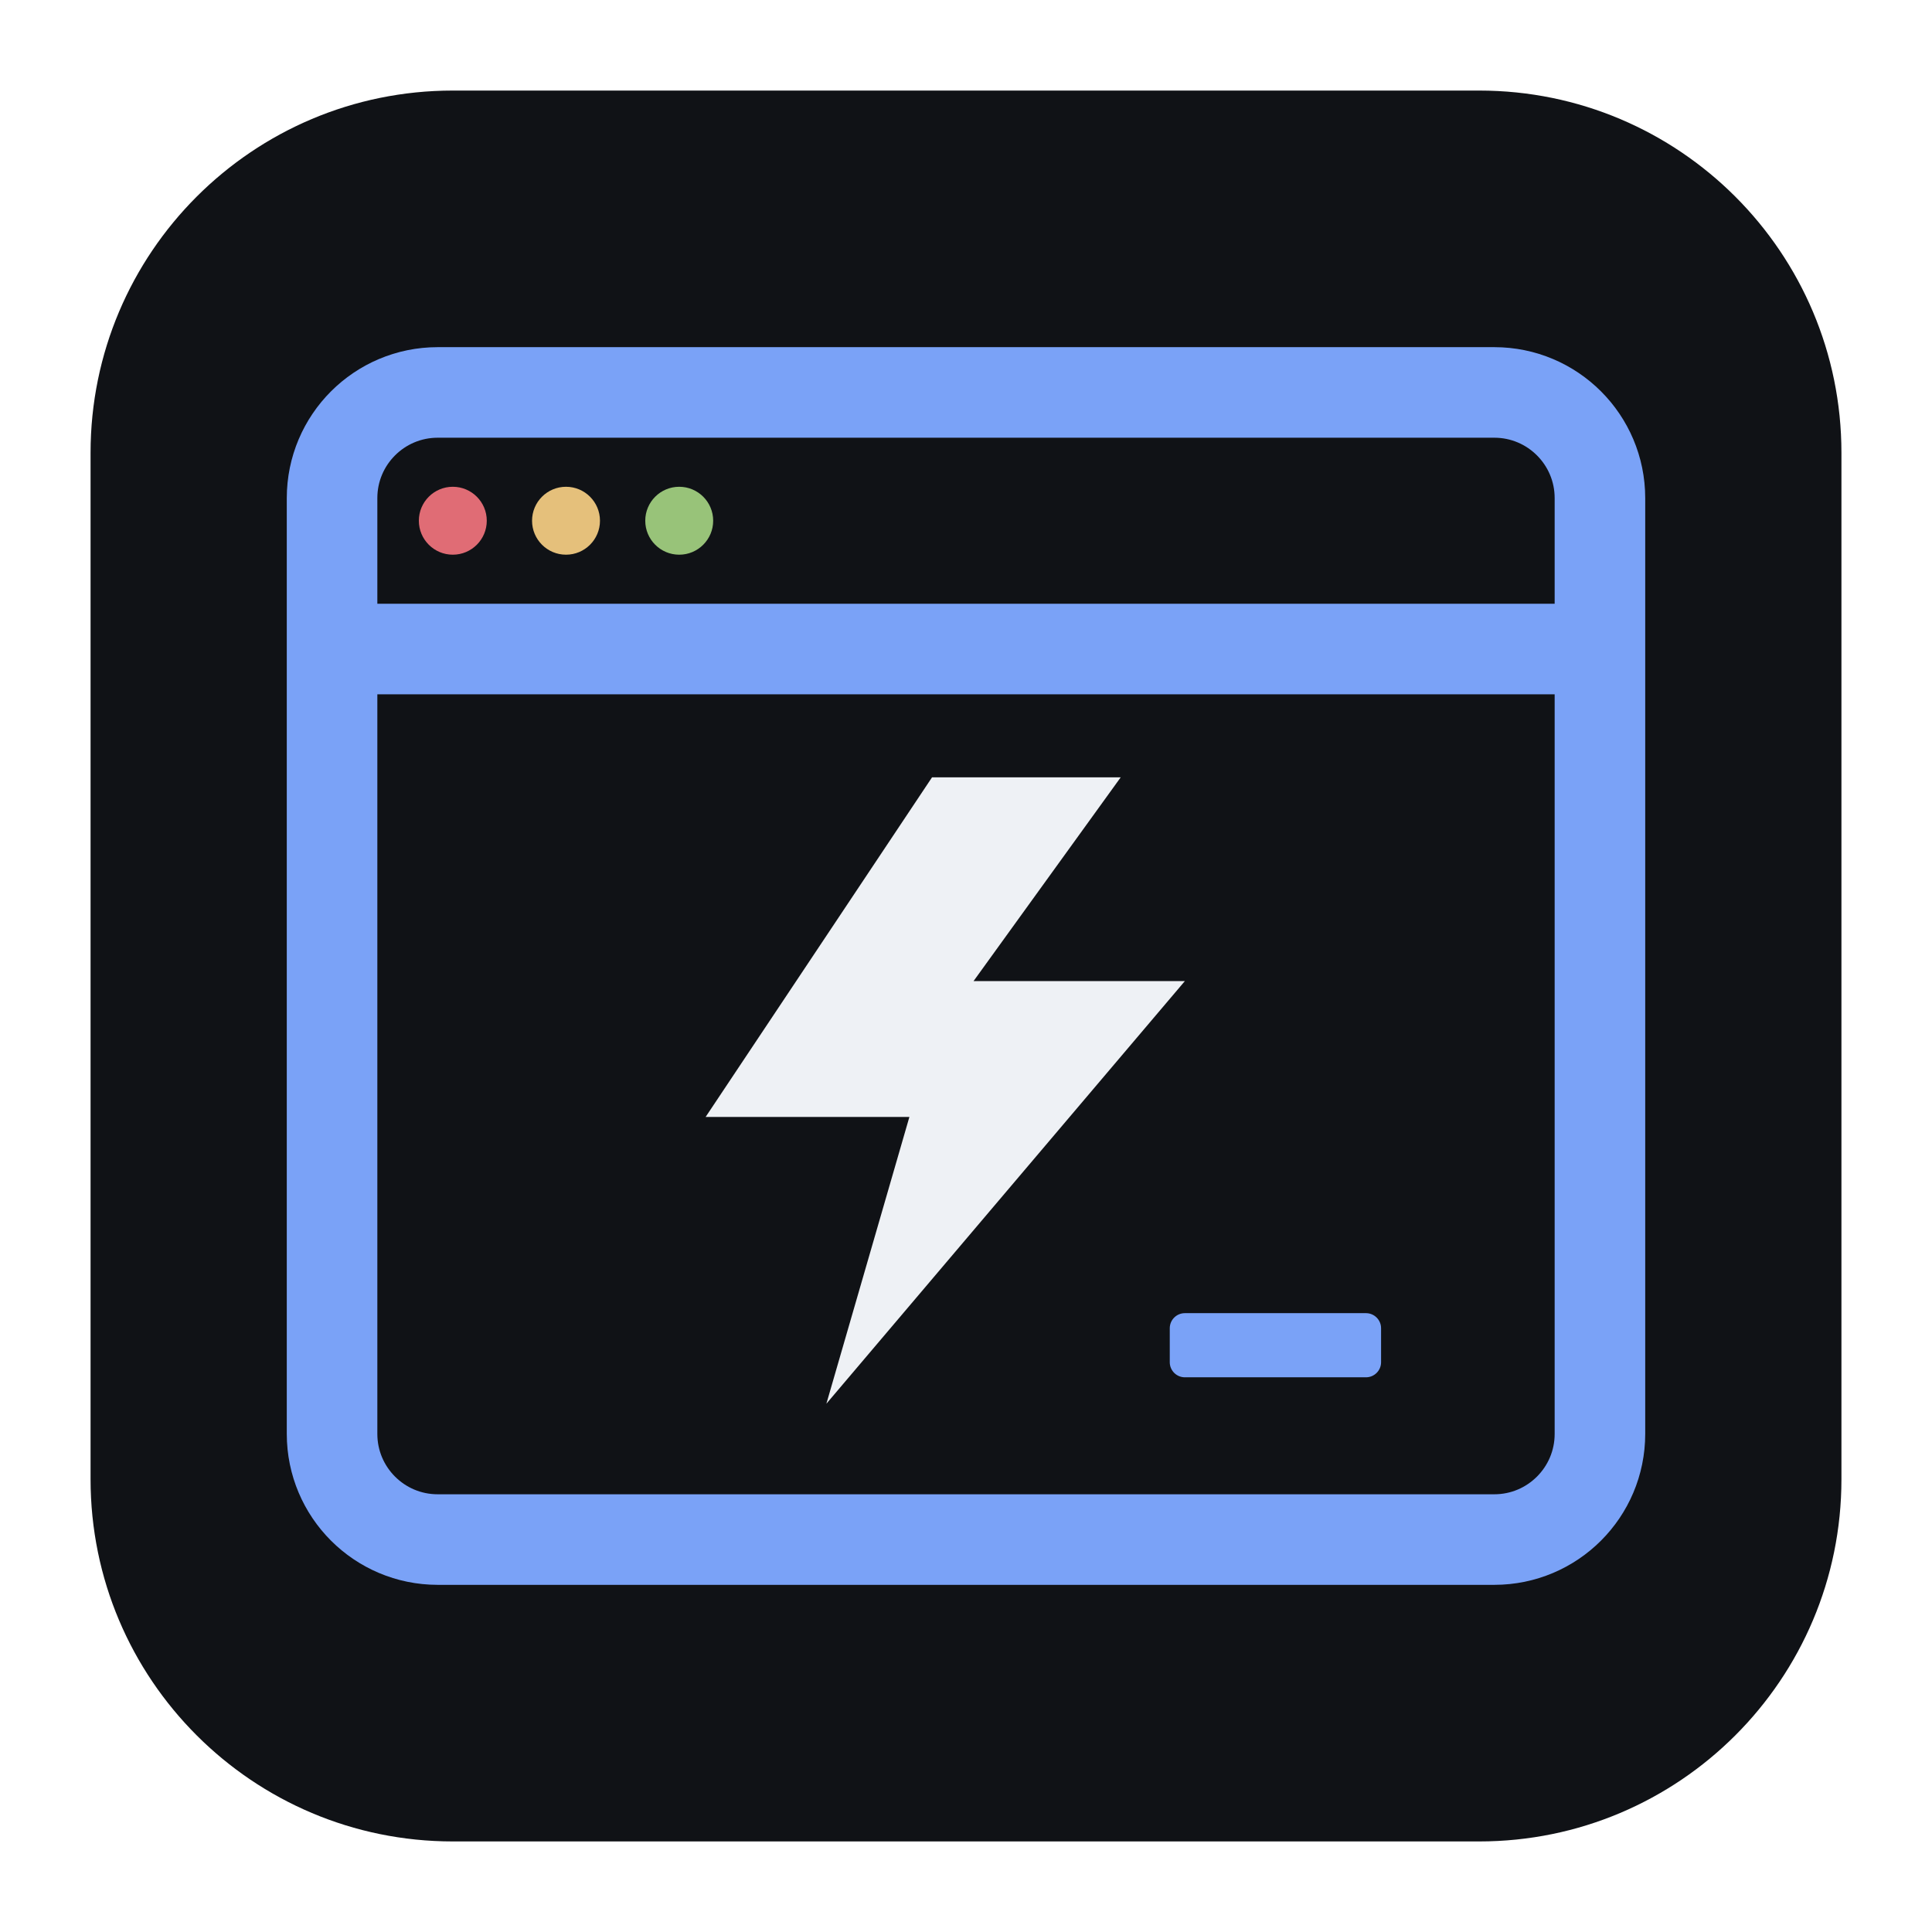
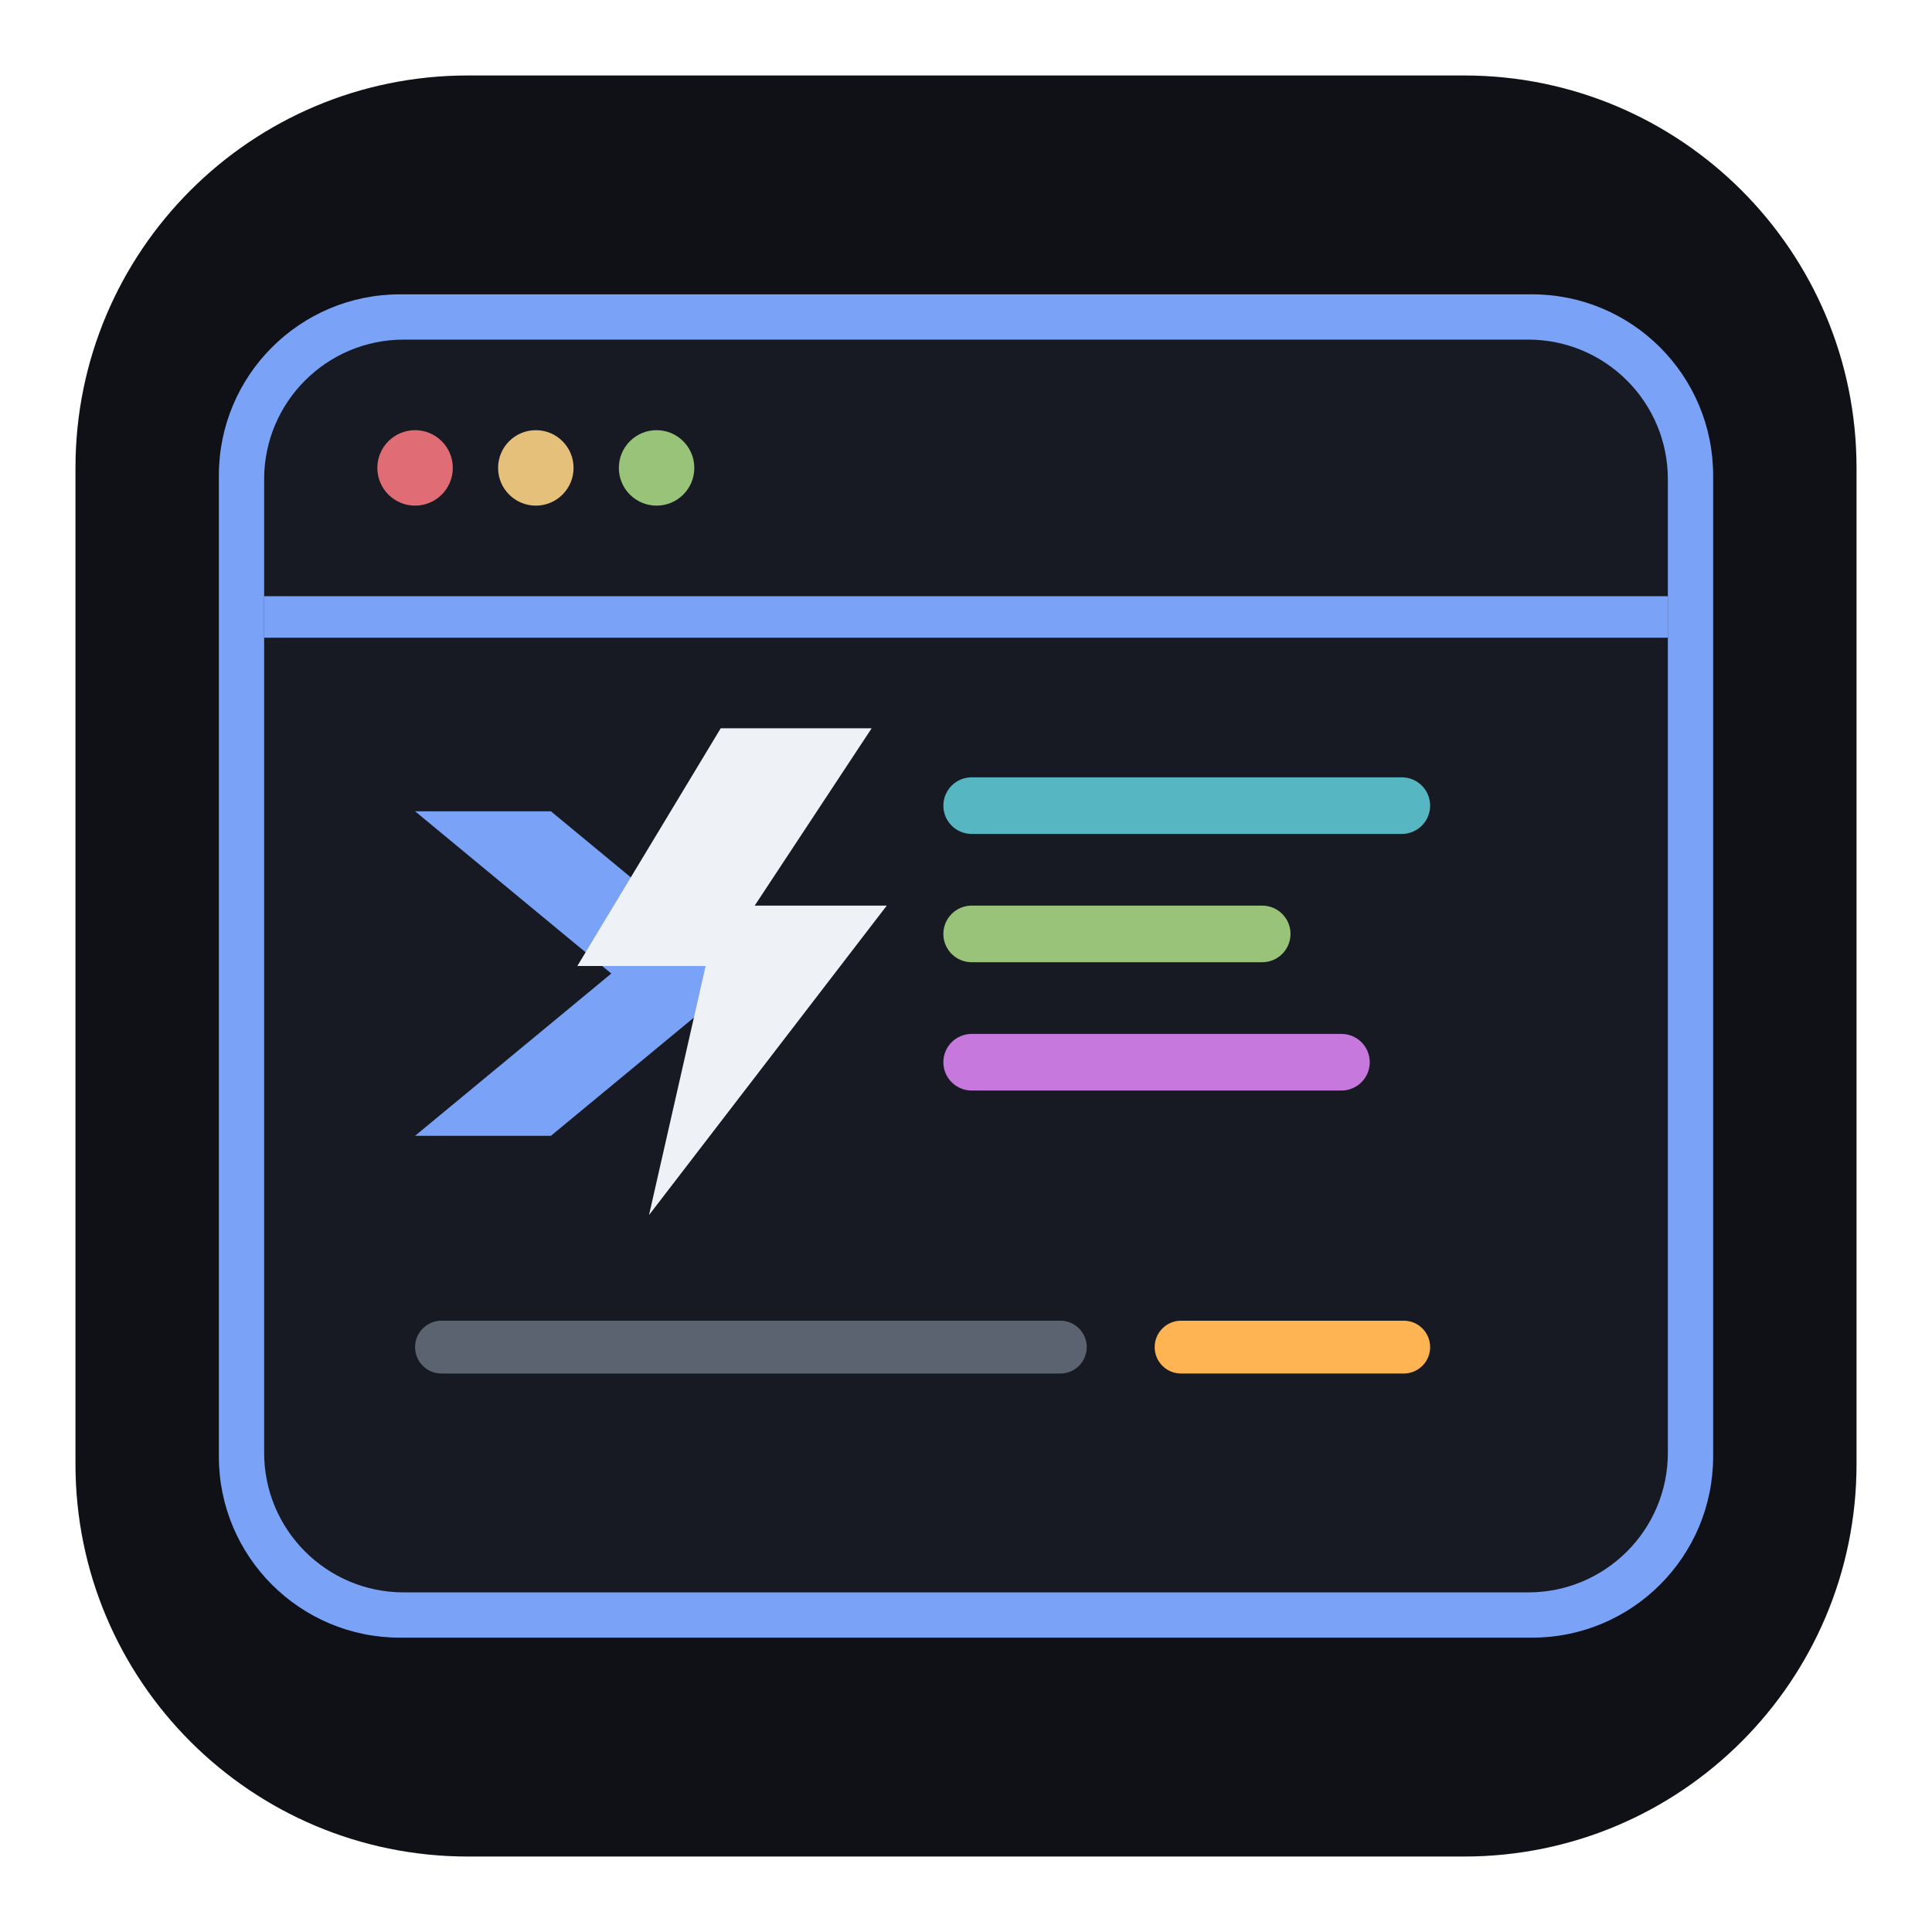
<svg xmlns="http://www.w3.org/2000/svg" viewBox="0 0 1024 1024">
-   <rect x="48" y="48" width="928" height="928" rx="192" fill="#101216" />
-   <rect x="176" y="208" width="672" height="608" rx="56" fill="none" stroke="#7AA2F7" stroke-width="48" />
-   <path d="M176 344h672" stroke="#7AA2F7" stroke-width="48" />
-   <circle cx="240" cy="276" r="18" fill="#E06C75" />
-   <circle cx="300" cy="276" r="18" fill="#E5C07B" />
-   <circle cx="360" cy="276" r="18" fill="#98C379" />
-   <path d="M494 412 374 592h108l-44 152 190-224H516l78-108Z" fill="#EEF1F5" />
-   <rect x="620" y="696" width="112" height="34" rx="8" fill="#7AA2F7" />
+   <rect x="40" y="40" width="944" height="944" rx="208" fill="#0F1117" />
+   <rect x="116" y="156" width="792" height="712" rx="96" fill="#7AA2F7" />
+   <rect x="140" y="180" width="744" height="664" rx="74" fill="#171A22" />
+   <rect x="140" y="316" width="744" height="22" fill="#7AA2F7" />
+   <circle cx="220" cy="248" r="20" fill="#E06C75" />
+   <circle cx="284" cy="248" r="20" fill="#E5C07B" />
+   <circle cx="348" cy="248" r="20" fill="#98C379" />
+   <path d="M220 430 324 516 220 602h72l104-86-104-86Z" fill="#7AA2F7" />
+   <path d="m382 386-76 126h68l-30 132 126-164h-70l62-94Z" fill="#EEF1F5" />
+   <rect x="500" y="412" width="258" height="30" rx="15" fill="#56B6C2" />
+   <rect x="500" y="480" width="184" height="30" rx="15" fill="#98C379" />
+   <rect x="500" y="548" width="226" height="30" rx="15" fill="#C678DD" />
+   <rect x="220" y="700" width="356" height="28" rx="14" fill="#5C6370" />
+   <rect x="612" y="700" width="146" height="28" rx="14" fill="#FFB454" />
</svg>
